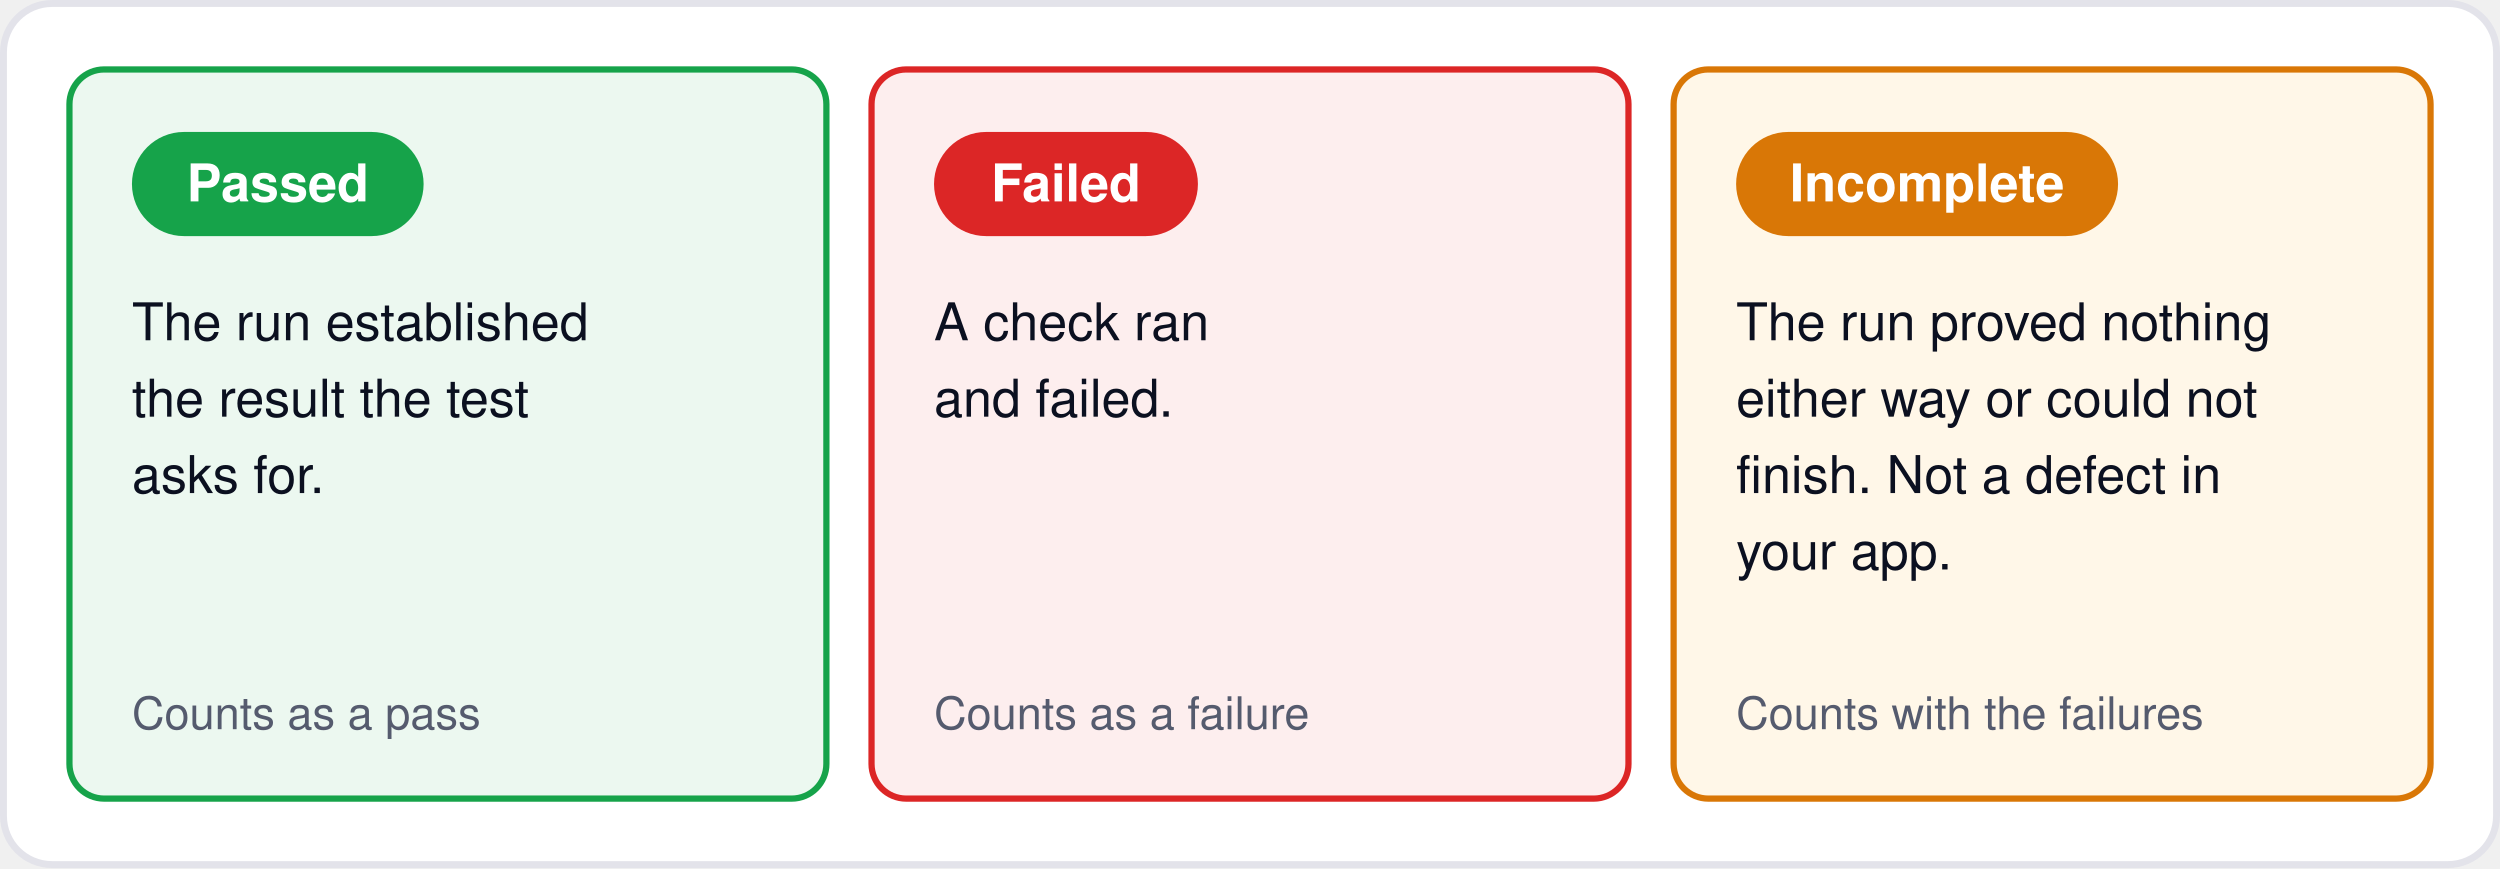
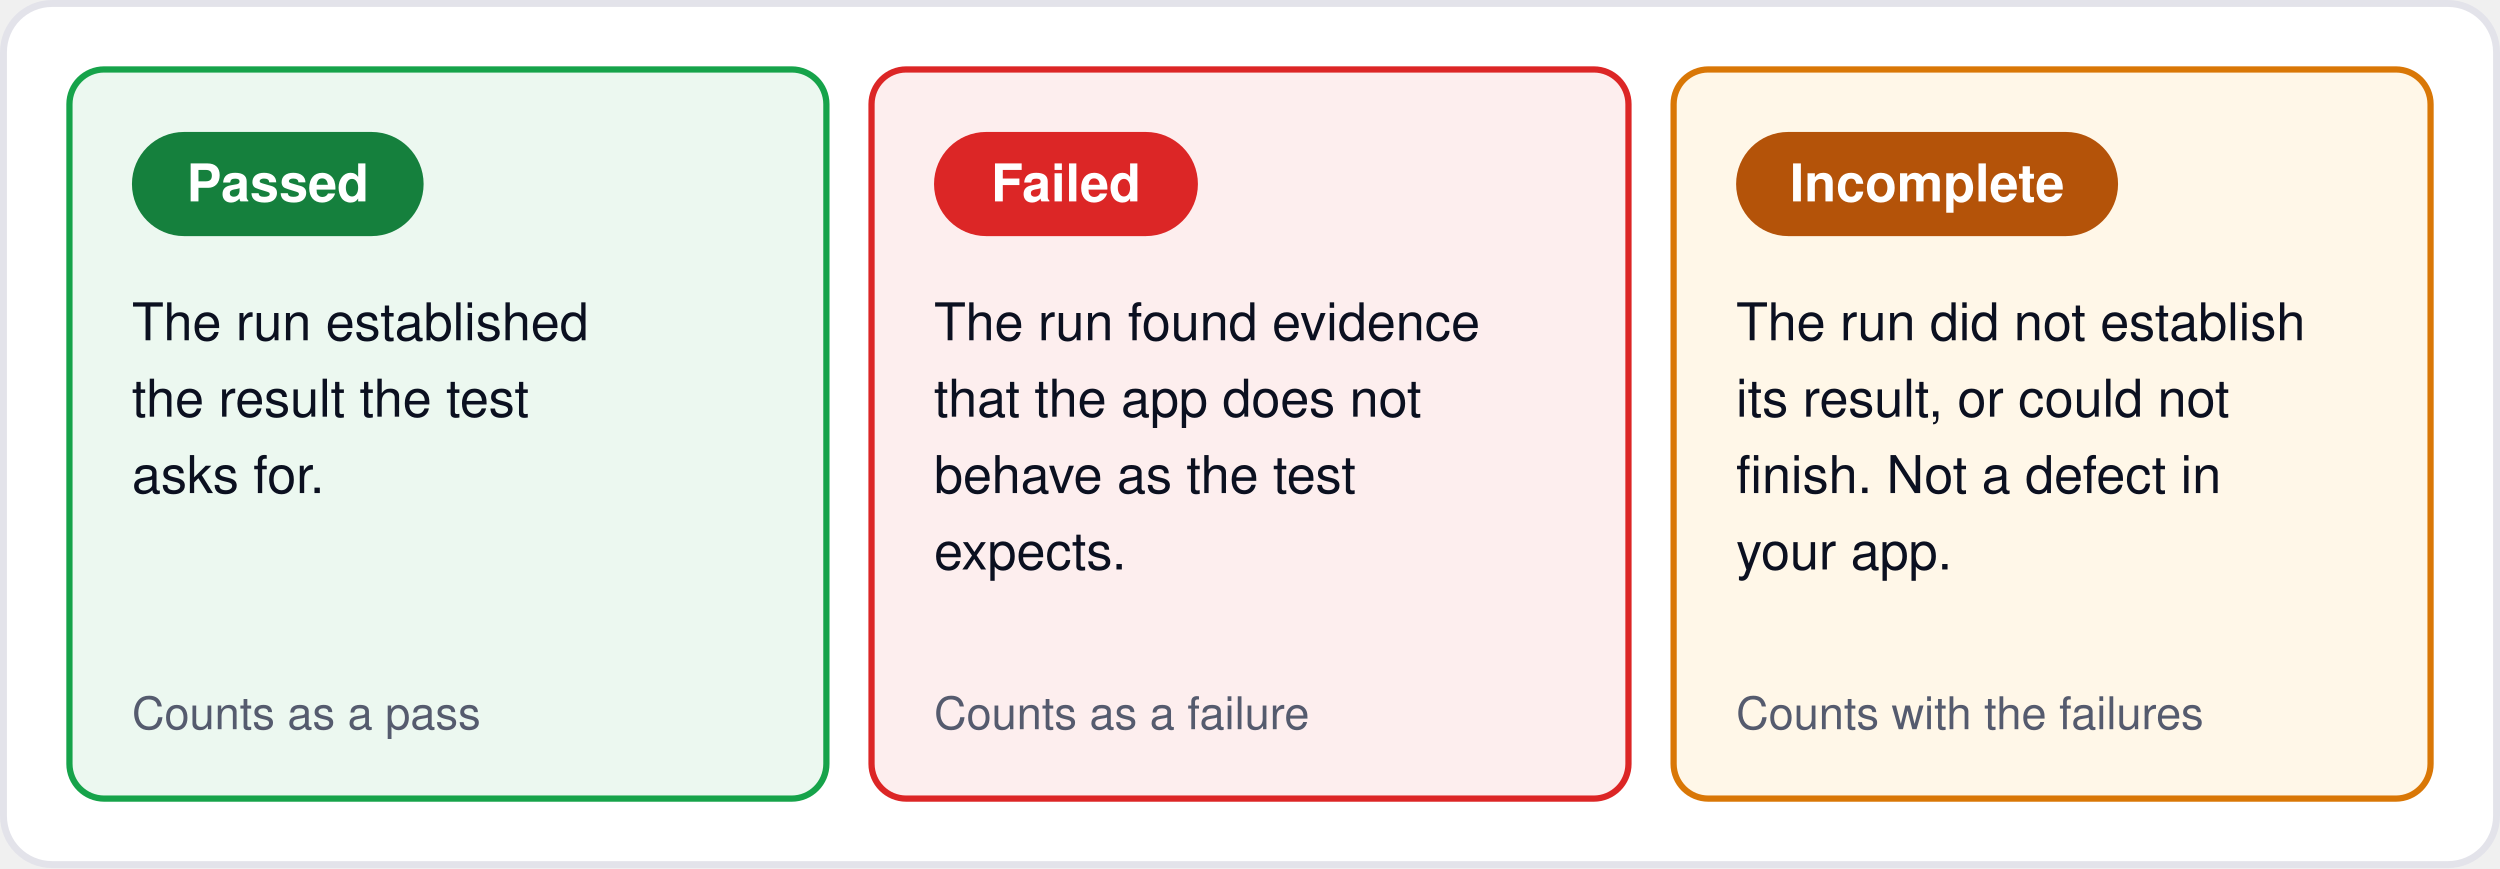
<svg xmlns="http://www.w3.org/2000/svg" width="720" height="250" viewBox="0 0 720 250" role="img" aria-labelledby="t d">
  <style>
    text { font-family: Rubik, -apple-system, "Segoe UI", Helvetica, Arial, sans-serif; fill: #0b1020; }
    .p { font-size: 15px; font-weight: 600; fill: #fff; }
    .s { font-size: 15px; fill: #0b1020; }
    .c { font-size: 13px; fill: #555b6e; }
  </style>
  <rect x="1" y="1" width="718" height="248" rx="14" fill="#fff" stroke="#e3e3ea" stroke-width="2" />
  <rect x="20" y="20" width="218" height="210" rx="10" fill="#ecf8f0" stroke="#16a34a" stroke-width="1.8" />
-   <rect x="38" y="38" width="84" height="30" rx="15" fill="#16a34a" />
+   <rect x="38" y="38" width="84" height="30" rx="15" fill="#15803d" />
  <text class="p" x="80" y="58" text-anchor="middle">Passed</text>
  <text class="s" x="38" y="98">The run established</text>
  <text class="s" x="38" y="120">the result the test</text>
  <text class="s" x="38" y="142">asks for.</text>
  <text class="c" x="38" y="210">Counts as a pass</text>
  <rect x="251" y="20" width="218" height="210" rx="10" fill="#fdeeee" stroke="#dc2626" stroke-width="1.8" />
  <rect x="269" y="38" width="76" height="30" rx="15" fill="#dc2626" />
  <text class="p" x="307" y="58" text-anchor="middle">Failed</text>
-   <text class="s" x="269" y="98">A check ran</text>
-   <text class="s" x="269" y="120">and failed.</text>
+   <text class="s" x="269" y="98">The run found evidence</text>
+   <text class="s" x="269" y="120">that the app does not</text>
+   <text class="s" x="269" y="142">behave as the test</text>
+   <text class="s" x="269" y="164">expects.</text>
  <text class="c" x="269" y="210">Counts as a failure</text>
  <rect x="482" y="20" width="218" height="210" rx="10" fill="#fff7e8" stroke="#d97706" stroke-width="1.8" />
-   <rect x="500" y="38" width="110" height="30" rx="15" fill="#d97706" />
+   <rect x="500" y="38" width="110" height="30" rx="15" fill="#b45309" />
  <text class="p" x="555" y="58" text-anchor="middle">Incomplete</text>
-   <text class="s" x="500" y="98">The run proved nothing</text>
-   <text class="s" x="500" y="120">either way or could not</text>
+   <text class="s" x="500" y="98">The run did not establish</text>
+   <text class="s" x="500" y="120">its result, or could not</text>
  <text class="s" x="500" y="142">finish. Not a defect in</text>
  <text class="s" x="500" y="164">your app.</text>
  <text class="c" x="500" y="210">Counts with the failures</text>
</svg>
